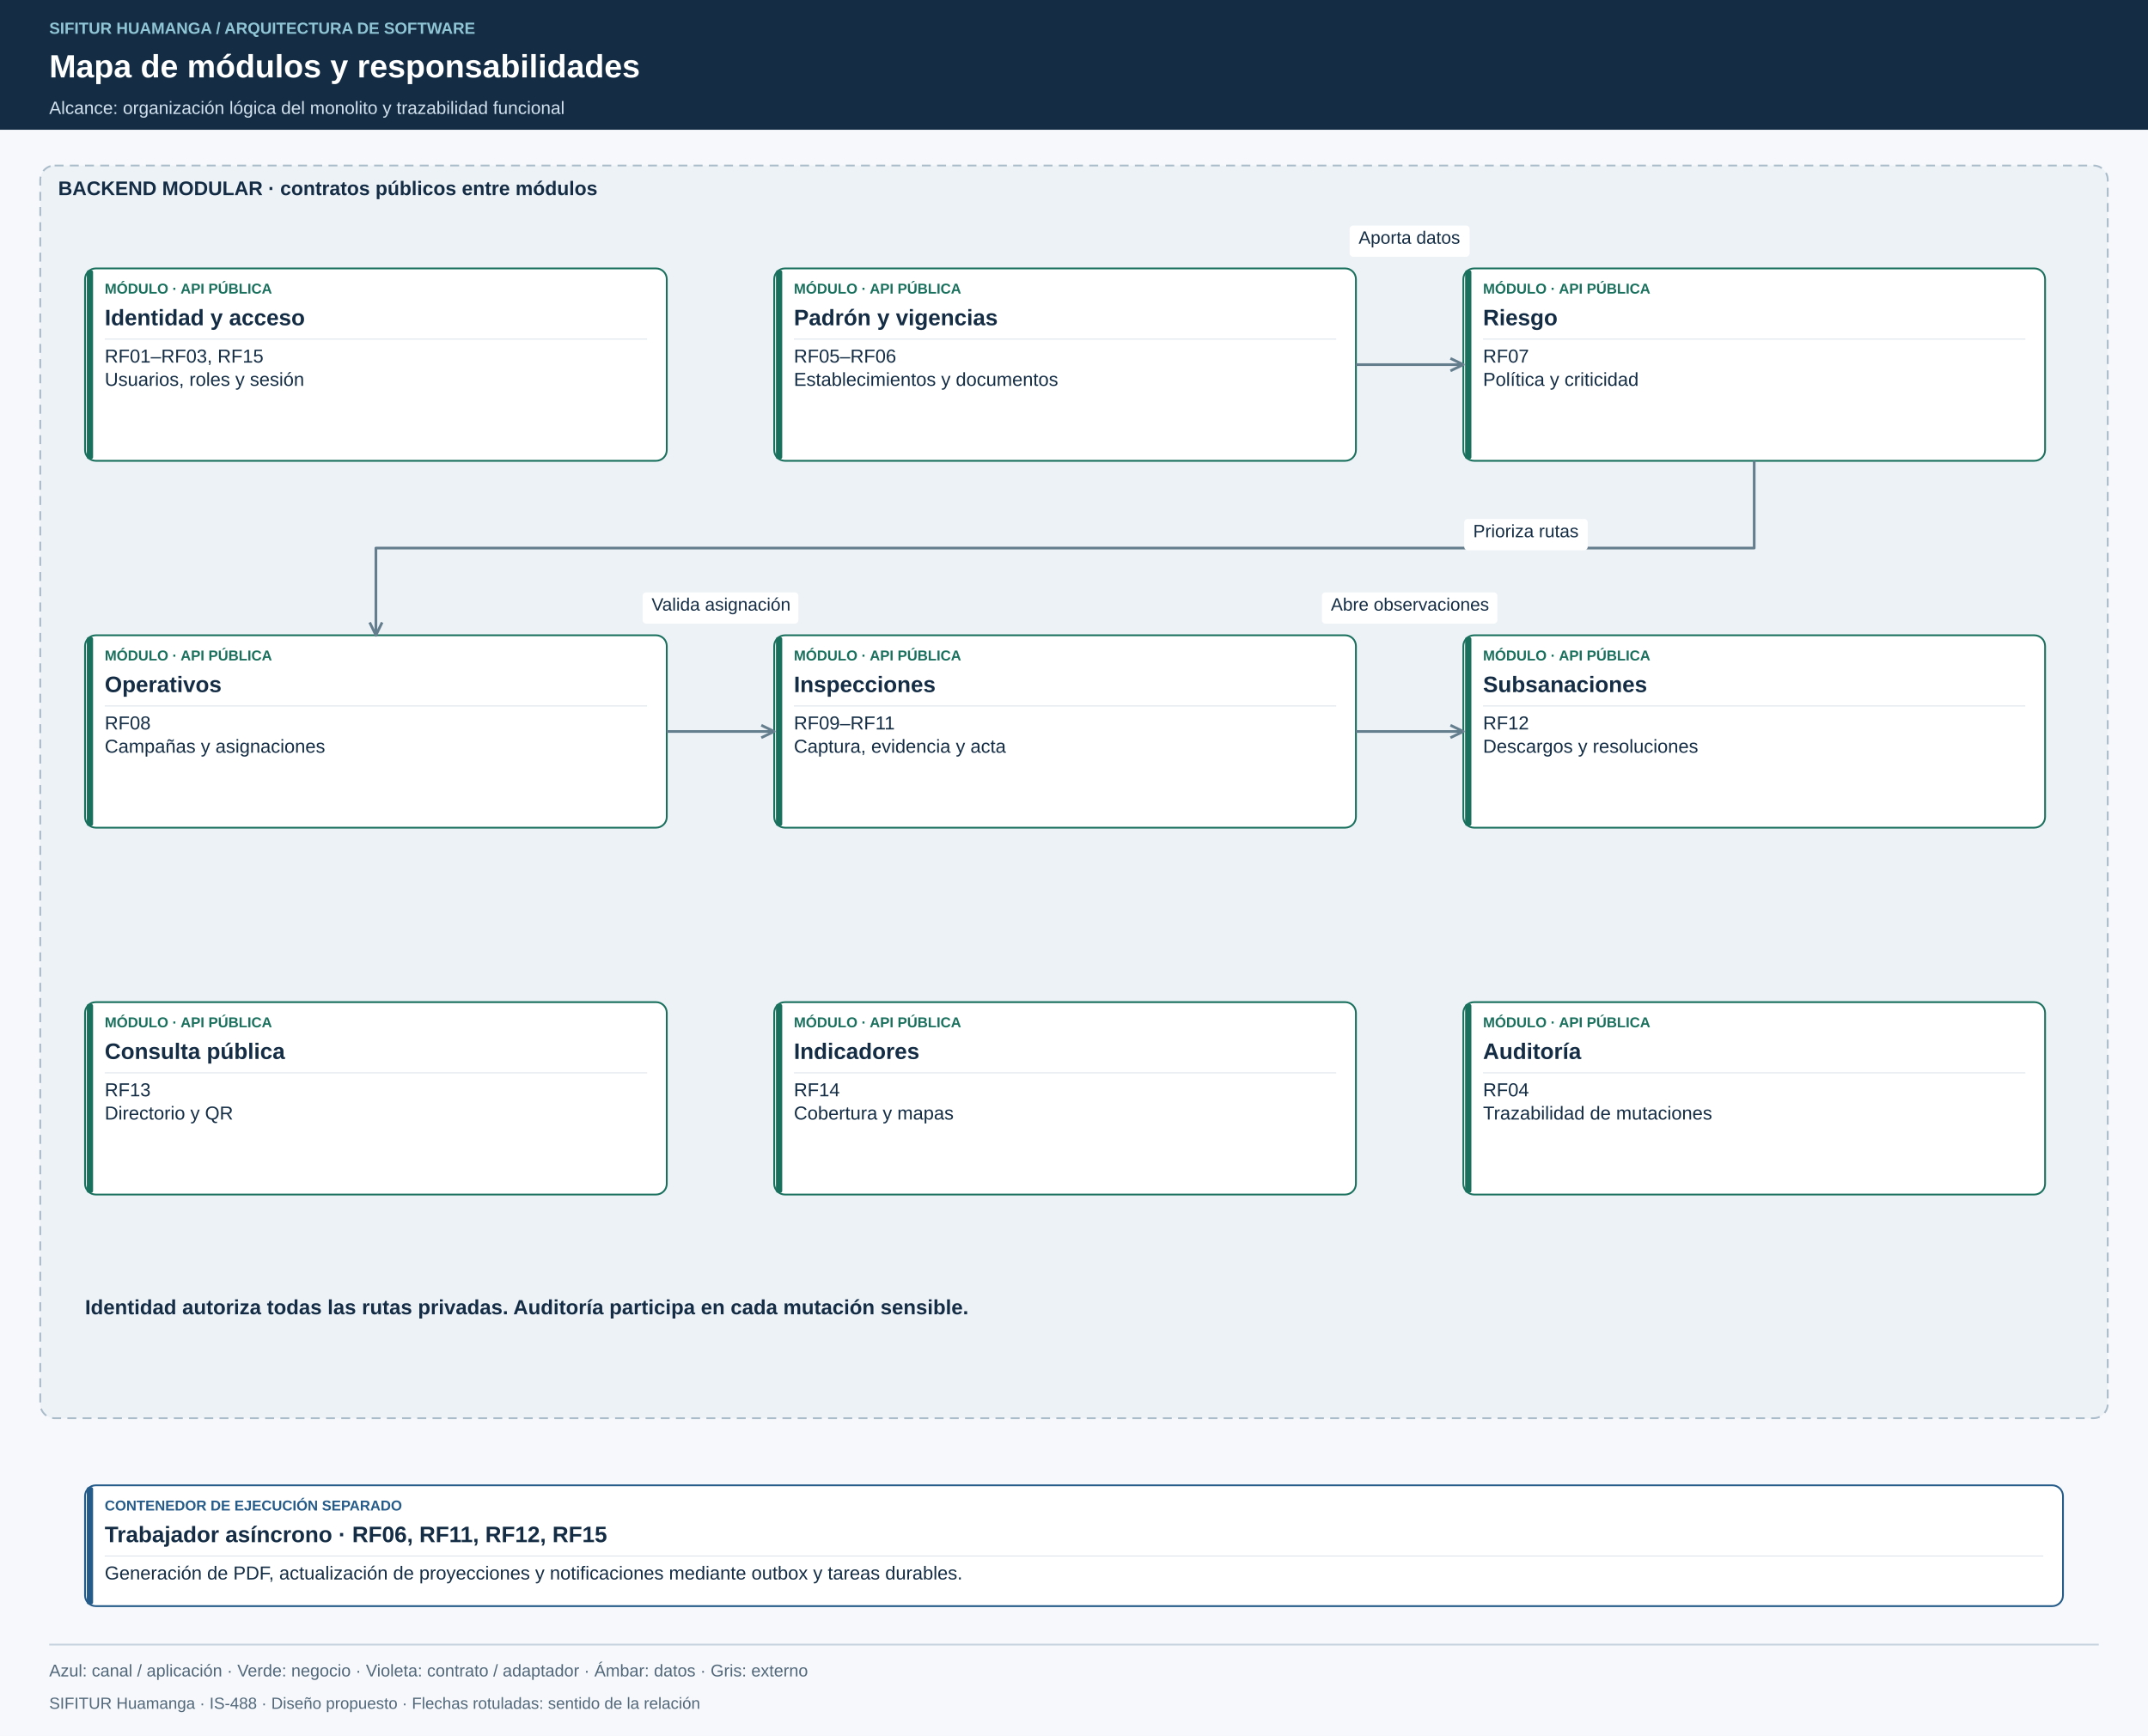
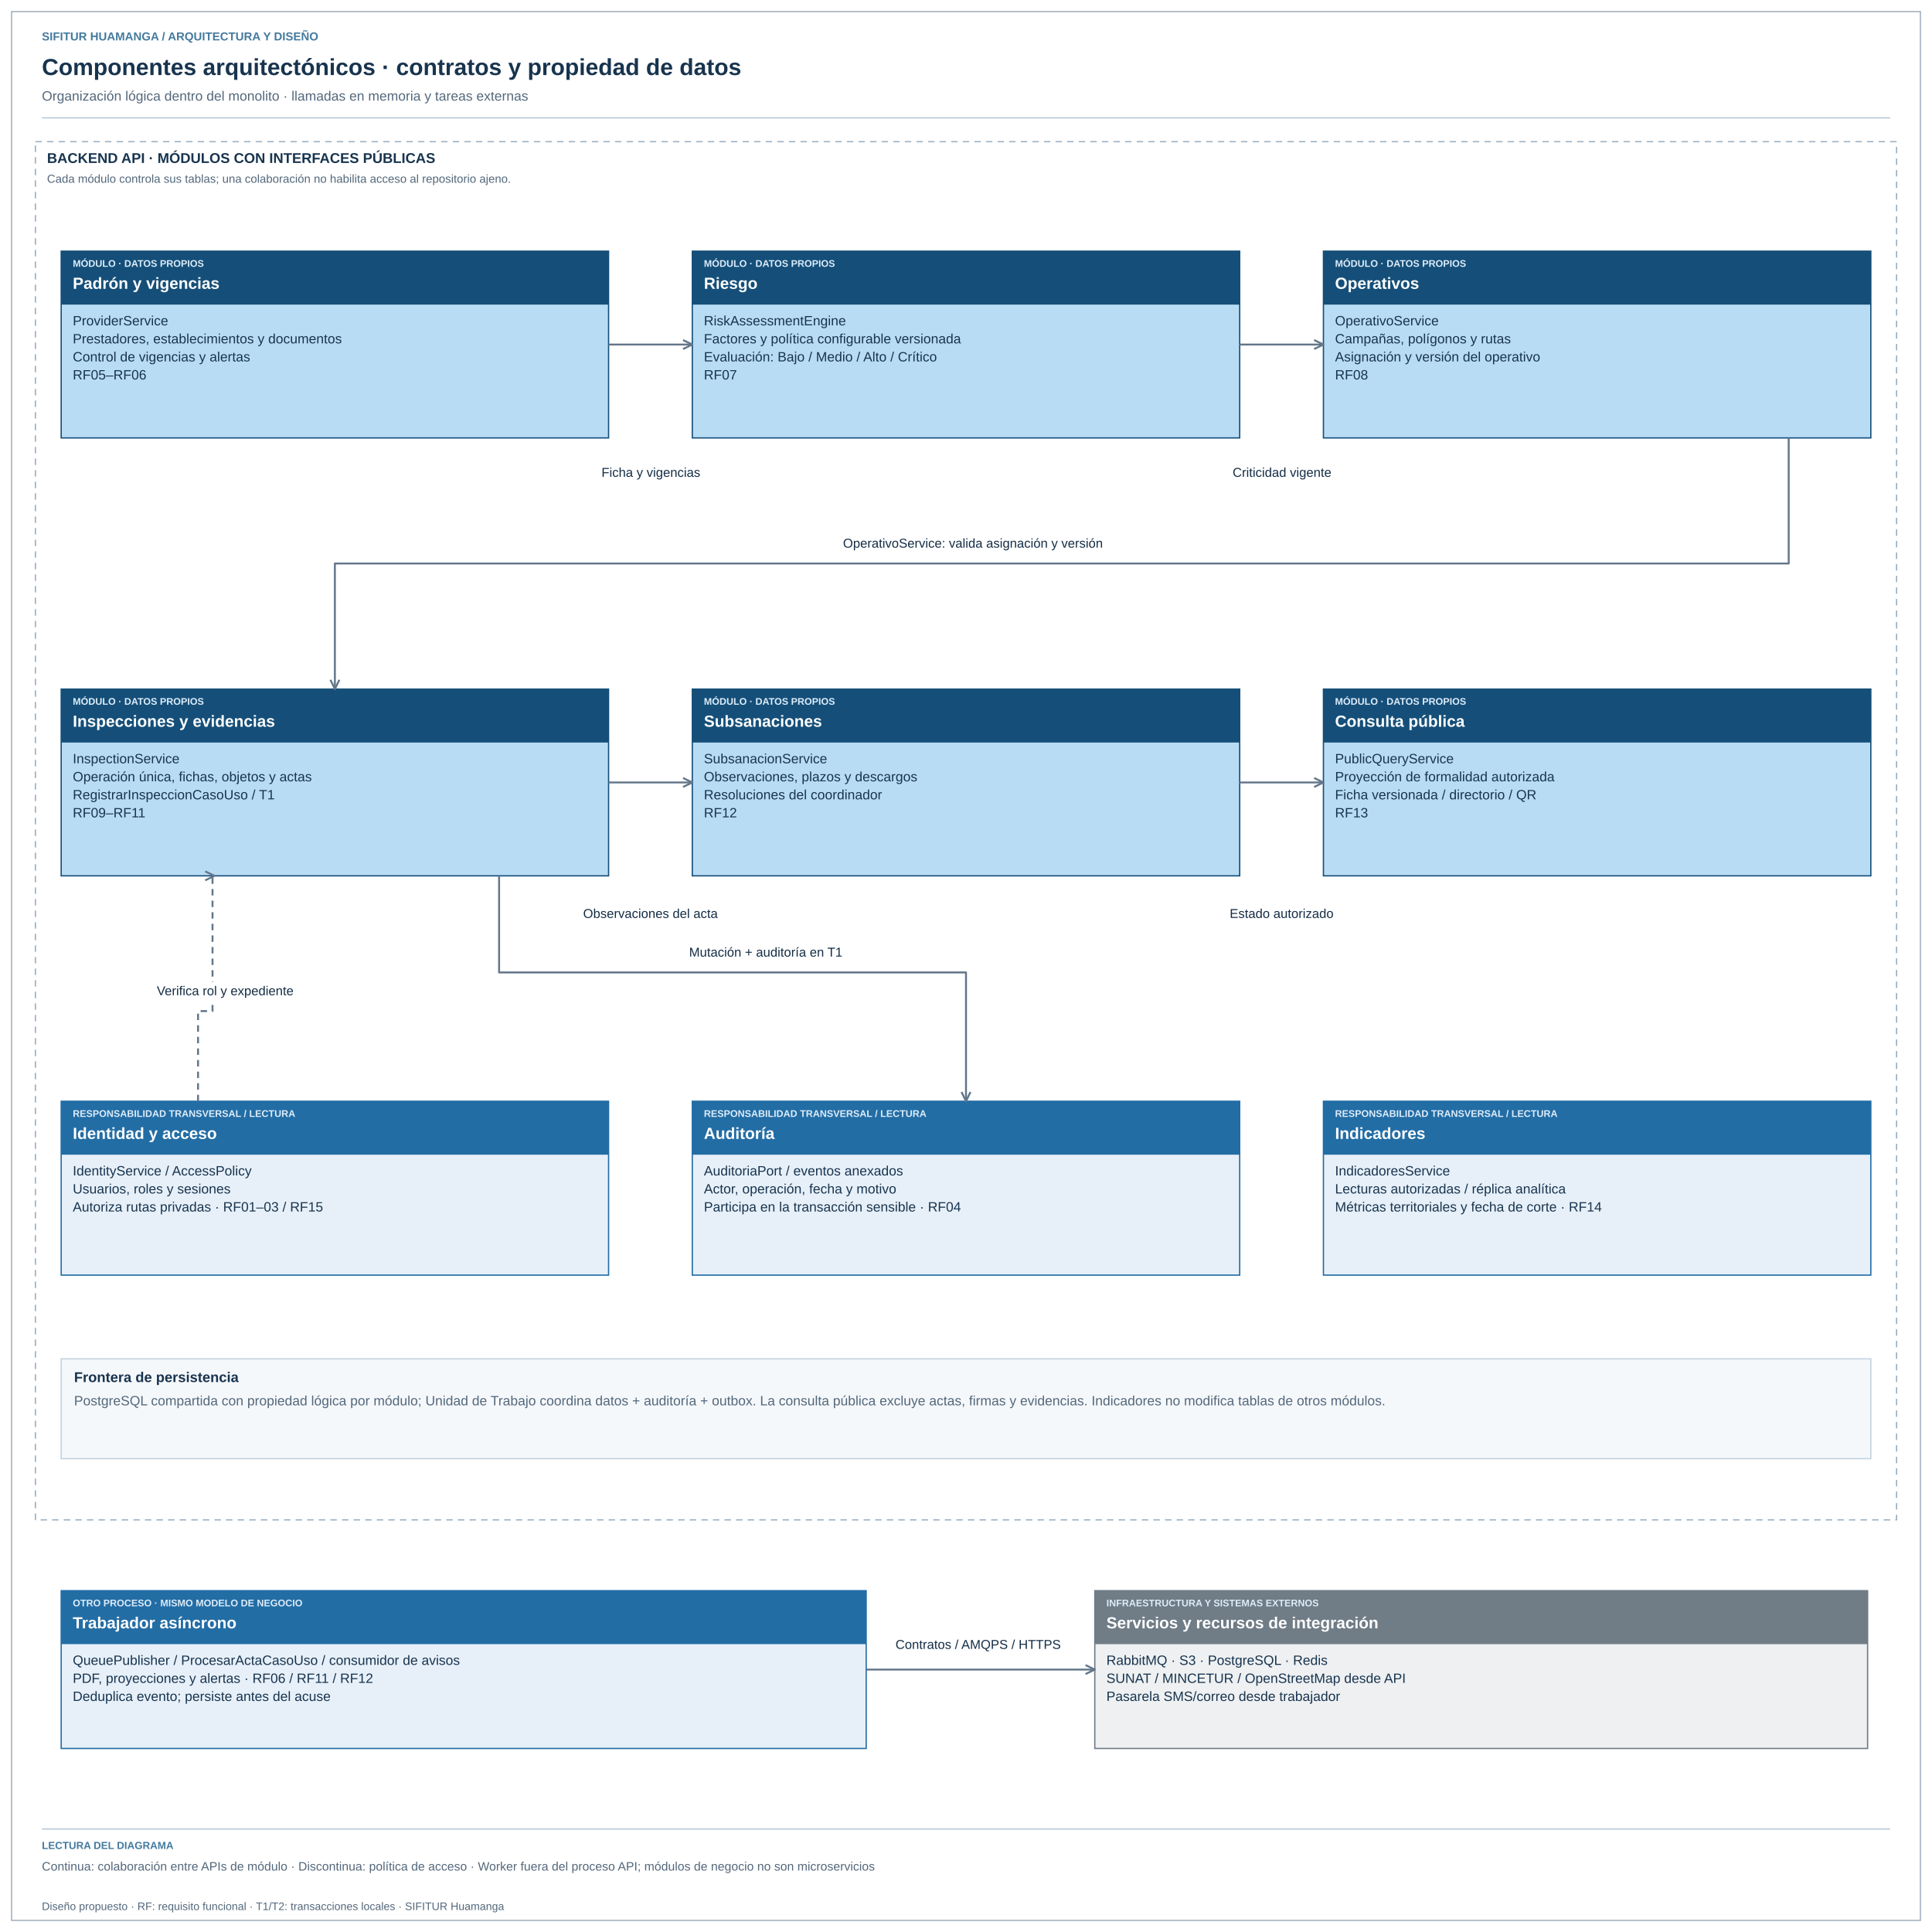
- <svg xmlns="http://www.w3.org/2000/svg" width="2400" height="1940" viewBox="0 0 2400 1940" role="img">
-   <rect width="100%" height="100%" fill="#f6f8fb" />
-   <rect x="0" y="0" width="2400" height="145" rx="0" fill="#142d45" stroke="none" stroke-width="2" />
-   <text x="55" y="37.76" font-family="Arial,sans-serif" font-size="18" font-weight="700" fill="#90c5d5">SIFITUR HUAMANGA  /  ARQUITECTURA DE SOFTWARE</text>
-   <text x="55" y="86.52" font-family="Arial,sans-serif" font-size="36" font-weight="700" fill="white">Mapa de módulos y responsabilidades</text>
-   <text x="55" y="127.4" font-family="Arial,sans-serif" font-size="20" font-weight="400" fill="#d1e0ed">Alcance: organización lógica del monolito y trazabilidad funcional</text>
-   <rect x="45" y="185" width="2310" height="1400" rx="16" fill="#edf2f7" stroke="#aabcca" stroke-width="2" stroke-dasharray="10 7" />
-   <text x="65" y="218.04" font-family="Arial,sans-serif" font-size="22" font-weight="700" fill="#142d45">BACKEND MODULAR · contratos públicos entre módulos</text>
-   <rect x="95" y="300" width="650" height="215" rx="12" fill="white" stroke="#19705d" stroke-width="2" />
-   <rect x="97" y="302" width="7" height="211" rx="2" fill="#19705d" stroke="none" stroke-width="2" />
-   <text x="117" y="328.12" font-family="Arial,sans-serif" font-size="16" font-weight="700" fill="#19705d">MÓDULO · API PÚBLICA</text>
-   <text x="117" y="363.5" font-family="Arial,sans-serif" font-size="25" font-weight="700" fill="#142d45">Identidad y acceso</text>
-   <polyline points="117,379 723,379" fill="none" stroke="#dce3ea" stroke-width="1" stroke-linejoin="round" />
-   <text x="117" y="405.22" font-family="Arial,sans-serif" font-size="21" font-weight="400" fill="#142d45">RF01–RF03, RF15</text>
-   <text x="117" y="431.22" font-family="Arial,sans-serif" font-size="21" font-weight="400" fill="#142d45">Usuarios, roles y sesión</text>
-   <rect x="865" y="300" width="650" height="215" rx="12" fill="white" stroke="#19705d" stroke-width="2" />
-   <rect x="867" y="302" width="7" height="211" rx="2" fill="#19705d" stroke="none" stroke-width="2" />
-   <text x="887" y="328.12" font-family="Arial,sans-serif" font-size="16" font-weight="700" fill="#19705d">MÓDULO · API PÚBLICA</text>
-   <text x="887" y="363.5" font-family="Arial,sans-serif" font-size="25" font-weight="700" fill="#142d45">Padrón y vigencias</text>
-   <polyline points="887,379 1493,379" fill="none" stroke="#dce3ea" stroke-width="1" stroke-linejoin="round" />
-   <text x="887" y="405.22" font-family="Arial,sans-serif" font-size="21" font-weight="400" fill="#142d45">RF05–RF06</text>
-   <text x="887" y="431.22" font-family="Arial,sans-serif" font-size="21" font-weight="400" fill="#142d45">Establecimientos y documentos</text>
-   <rect x="1635" y="300" width="650" height="215" rx="12" fill="white" stroke="#19705d" stroke-width="2" />
-   <rect x="1637" y="302" width="7" height="211" rx="2" fill="#19705d" stroke="none" stroke-width="2" />
-   <text x="1657" y="328.12" font-family="Arial,sans-serif" font-size="16" font-weight="700" fill="#19705d">MÓDULO · API PÚBLICA</text>
-   <text x="1657" y="363.5" font-family="Arial,sans-serif" font-size="25" font-weight="700" fill="#142d45">Riesgo</text>
-   <polyline points="1657,379 2263,379" fill="none" stroke="#dce3ea" stroke-width="1" stroke-linejoin="round" />
-   <text x="1657" y="405.22" font-family="Arial,sans-serif" font-size="21" font-weight="400" fill="#142d45">RF07</text>
-   <text x="1657" y="431.22" font-family="Arial,sans-serif" font-size="21" font-weight="400" fill="#142d45">Política y criticidad</text>
-   <rect x="95" y="710" width="650" height="215" rx="12" fill="white" stroke="#19705d" stroke-width="2" />
-   <rect x="97" y="712" width="7" height="211" rx="2" fill="#19705d" stroke="none" stroke-width="2" />
-   <text x="117" y="738.12" font-family="Arial,sans-serif" font-size="16" font-weight="700" fill="#19705d">MÓDULO · API PÚBLICA</text>
-   <text x="117" y="773.5" font-family="Arial,sans-serif" font-size="25" font-weight="700" fill="#142d45">Operativos</text>
-   <polyline points="117,789 723,789" fill="none" stroke="#dce3ea" stroke-width="1" stroke-linejoin="round" />
-   <text x="117" y="815.22" font-family="Arial,sans-serif" font-size="21" font-weight="400" fill="#142d45">RF08</text>
-   <text x="117" y="841.22" font-family="Arial,sans-serif" font-size="21" font-weight="400" fill="#142d45">Campañas y asignaciones</text>
-   <rect x="865" y="710" width="650" height="215" rx="12" fill="white" stroke="#19705d" stroke-width="2" />
-   <rect x="867" y="712" width="7" height="211" rx="2" fill="#19705d" stroke="none" stroke-width="2" />
-   <text x="887" y="738.12" font-family="Arial,sans-serif" font-size="16" font-weight="700" fill="#19705d">MÓDULO · API PÚBLICA</text>
-   <text x="887" y="773.5" font-family="Arial,sans-serif" font-size="25" font-weight="700" fill="#142d45">Inspecciones</text>
-   <polyline points="887,789 1493,789" fill="none" stroke="#dce3ea" stroke-width="1" stroke-linejoin="round" />
-   <text x="887" y="815.22" font-family="Arial,sans-serif" font-size="21" font-weight="400" fill="#142d45">RF09–RF11</text>
-   <text x="887" y="841.22" font-family="Arial,sans-serif" font-size="21" font-weight="400" fill="#142d45">Captura, evidencia y acta</text>
-   <rect x="1635" y="710" width="650" height="215" rx="12" fill="white" stroke="#19705d" stroke-width="2" />
-   <rect x="1637" y="712" width="7" height="211" rx="2" fill="#19705d" stroke="none" stroke-width="2" />
-   <text x="1657" y="738.12" font-family="Arial,sans-serif" font-size="16" font-weight="700" fill="#19705d">MÓDULO · API PÚBLICA</text>
-   <text x="1657" y="773.5" font-family="Arial,sans-serif" font-size="25" font-weight="700" fill="#142d45">Subsanaciones</text>
-   <polyline points="1657,789 2263,789" fill="none" stroke="#dce3ea" stroke-width="1" stroke-linejoin="round" />
-   <text x="1657" y="815.22" font-family="Arial,sans-serif" font-size="21" font-weight="400" fill="#142d45">RF12</text>
-   <text x="1657" y="841.22" font-family="Arial,sans-serif" font-size="21" font-weight="400" fill="#142d45">Descargos y resoluciones</text>
-   <rect x="95" y="1120" width="650" height="215" rx="12" fill="white" stroke="#19705d" stroke-width="2" />
-   <rect x="97" y="1122" width="7" height="211" rx="2" fill="#19705d" stroke="none" stroke-width="2" />
-   <text x="117" y="1148.12" font-family="Arial,sans-serif" font-size="16" font-weight="700" fill="#19705d">MÓDULO · API PÚBLICA</text>
-   <text x="117" y="1183.5" font-family="Arial,sans-serif" font-size="25" font-weight="700" fill="#142d45">Consulta pública</text>
-   <polyline points="117,1199 723,1199" fill="none" stroke="#dce3ea" stroke-width="1" stroke-linejoin="round" />
-   <text x="117" y="1225.22" font-family="Arial,sans-serif" font-size="21" font-weight="400" fill="#142d45">RF13</text>
-   <text x="117" y="1251.22" font-family="Arial,sans-serif" font-size="21" font-weight="400" fill="#142d45">Directorio y QR</text>
-   <rect x="865" y="1120" width="650" height="215" rx="12" fill="white" stroke="#19705d" stroke-width="2" />
-   <rect x="867" y="1122" width="7" height="211" rx="2" fill="#19705d" stroke="none" stroke-width="2" />
-   <text x="887" y="1148.12" font-family="Arial,sans-serif" font-size="16" font-weight="700" fill="#19705d">MÓDULO · API PÚBLICA</text>
-   <text x="887" y="1183.5" font-family="Arial,sans-serif" font-size="25" font-weight="700" fill="#142d45">Indicadores</text>
-   <polyline points="887,1199 1493,1199" fill="none" stroke="#dce3ea" stroke-width="1" stroke-linejoin="round" />
-   <text x="887" y="1225.22" font-family="Arial,sans-serif" font-size="21" font-weight="400" fill="#142d45">RF14</text>
-   <text x="887" y="1251.22" font-family="Arial,sans-serif" font-size="21" font-weight="400" fill="#142d45">Cobertura y mapas</text>
-   <rect x="1635" y="1120" width="650" height="215" rx="12" fill="white" stroke="#19705d" stroke-width="2" />
-   <rect x="1637" y="1122" width="7" height="211" rx="2" fill="#19705d" stroke="none" stroke-width="2" />
-   <text x="1657" y="1148.12" font-family="Arial,sans-serif" font-size="16" font-weight="700" fill="#19705d">MÓDULO · API PÚBLICA</text>
-   <text x="1657" y="1183.5" font-family="Arial,sans-serif" font-size="25" font-weight="700" fill="#142d45">Auditoría</text>
-   <polyline points="1657,1199 2263,1199" fill="none" stroke="#dce3ea" stroke-width="1" stroke-linejoin="round" />
-   <text x="1657" y="1225.22" font-family="Arial,sans-serif" font-size="21" font-weight="400" fill="#142d45">RF04</text>
-   <text x="1657" y="1251.22" font-family="Arial,sans-serif" font-size="21" font-weight="400" fill="#142d45">Trazabilidad de mutaciones</text>
-   <polyline points="1515,407.5 1575.0,407.5 1635,407.5" fill="none" stroke="#657e8e" stroke-width="3" stroke-linejoin="round" />
-   <polyline points="1620.593,414.459 1635,407.5 1620.593,400.541" fill="none" stroke="#657e8e" stroke-width="3" stroke-linejoin="round" />
-   <rect x="1508.0" y="252" width="134.0" height="35" rx="4" fill="#ffffff" stroke="none" stroke-width="2" />
-   <text x="1518.0" y="272.4" font-family="Arial,sans-serif" font-size="20" font-weight="400" fill="#142d45">Aporta datos</text>
-   <polyline points="745,817.5 805.0,817.5 865,817.5" fill="none" stroke="#657e8e" stroke-width="3" stroke-linejoin="round" />
-   <polyline points="850.593,824.459 865,817.5 850.593,810.541" fill="none" stroke="#657e8e" stroke-width="3" stroke-linejoin="round" />
-   <rect x="718.008" y="662" width="173.984" height="35" rx="4" fill="#ffffff" stroke="none" stroke-width="2" />
-   <text x="728.008" y="682.4" font-family="Arial,sans-serif" font-size="20" font-weight="400" fill="#142d45">Valida asignación</text>
-   <polyline points="1515,817.5 1575.0,817.5 1635,817.5" fill="none" stroke="#657e8e" stroke-width="3" stroke-linejoin="round" />
-   <polyline points="1620.593,824.459 1635,817.5 1620.593,810.541" fill="none" stroke="#657e8e" stroke-width="3" stroke-linejoin="round" />
-   <rect x="1477.0" y="662" width="196.0" height="35" rx="4" fill="#ffffff" stroke="none" stroke-width="2" />
-   <text x="1487.0" y="682.4" font-family="Arial,sans-serif" font-size="20" font-weight="400" fill="#142d45">Abre observaciones</text>
-   <polyline points="1960.0,515 1960.0,612.5 420.0,612.5 420.0,710" fill="none" stroke="#657e8e" stroke-width="3" stroke-linejoin="round" />
-   <polyline points="413.041,695.593 420.0,710 426.959,695.593" fill="none" stroke="#657e8e" stroke-width="3" stroke-linejoin="round" />
-   <rect x="1636.0" y="580" width="138.0" height="35" rx="4" fill="#ffffff" stroke="none" stroke-width="2" />
-   <text x="1646.0" y="600.4" font-family="Arial,sans-serif" font-size="20" font-weight="400" fill="#142d45">Prioriza rutas</text>
-   <text x="95" y="1468.86" font-family="Arial,sans-serif" font-size="23" font-weight="700" fill="#142d45">Identidad autoriza todas las rutas privadas. Auditoría participa en cada mutación sensible.</text>
-   <rect x="95" y="1660" width="2210" height="135" rx="12" fill="white" stroke="#245b89" stroke-width="2" />
-   <rect x="97" y="1662" width="7" height="131" rx="2" fill="#245b89" stroke="none" stroke-width="2" />
-   <text x="117" y="1688.12" font-family="Arial,sans-serif" font-size="16" font-weight="700" fill="#245b89">CONTENEDOR DE EJECUCIÓN SEPARADO</text>
-   <text x="117" y="1723.5" font-family="Arial,sans-serif" font-size="25" font-weight="700" fill="#142d45">Trabajador asíncrono · RF06, RF11, RF12, RF15</text>
-   <polyline points="117,1739 2283,1739" fill="none" stroke="#dce3ea" stroke-width="1" stroke-linejoin="round" />
-   <text x="117" y="1765.22" font-family="Arial,sans-serif" font-size="21" font-weight="400" fill="#142d45">Generación de PDF, actualización de proyecciones y notificaciones mediante outbox y tareas durables.</text>
-   <polyline points="55,1838 2345,1838" fill="none" stroke="#c8d4df" stroke-width="2" stroke-linejoin="round" />
-   <text x="55" y="1873.58" font-family="Arial,sans-serif" font-size="19" font-weight="400" fill="#52687a">Azul: canal / aplicación · Verde: negocio · Violeta: contrato / adaptador · Ámbar: datos · Gris: externo</text>
-   <text x="55" y="1909.76" font-family="Arial,sans-serif" font-size="18" font-weight="400" fill="#52687a">SIFITUR Huamanga · IS-488 · Diseño propuesto · Flechas rotuladas: sentido de la relación</text>
+ <svg xmlns="http://www.w3.org/2000/svg" width="3000" height="3000" viewBox="0 0 3000 3000" role="img">
+   <rect width="100%" height="100%" fill="white" />
+   <rect x="18" y="18" width="2964" height="2964" rx="0" fill="white" stroke="#a6b3bf" stroke-width="2" />
+   <text x="65" y="62.76" font-family="Arial,sans-serif" font-size="18" font-weight="700" fill="#447a9e">SIFITUR HUAMANGA  /  ARQUITECTURA Y DISEÑO</text>
+   <text x="65" y="116.52" font-family="Arial,sans-serif" font-size="36" font-weight="700" fill="#18344e">Componentes arquitectónicos · contratos y propiedad de datos</text>
+   <text x="65" y="156.22" font-family="Arial,sans-serif" font-size="21" font-weight="400" fill="#53677a">Organización lógica dentro del monolito · llamadas en memoria y tareas externas</text>
+   <polyline points="65,183 2935,183" fill="none" stroke="#b8c9d8" stroke-width="2" stroke-linejoin="round" />
+   <polyline points="55,220 2945,220 2945,2360 55,2360 55,220" fill="none" stroke="#9aafc1" stroke-width="2" stroke-linejoin="round" stroke-dasharray="10 8" />
+   <text x="73" y="253.04" font-family="Arial,sans-serif" font-size="22" font-weight="700" fill="#18344e">BACKEND API · MÓDULOS CON INTERFACES PÚBLICAS</text>
+   <text x="73" y="283.76" font-family="Arial,sans-serif" font-size="18" font-weight="400" fill="#53677a">Cada módulo controla sus tablas; una colaboración no habilita acceso al repositorio ajeno.</text>
+   <rect x="95" y="390" width="850" height="290" rx="0" fill="#b9dcf5" stroke="#154f79" stroke-width="2" />
+   <rect x="95" y="390" width="850" height="83" rx="0" fill="#154f79" stroke="none" stroke-width="2" />
+   <text x="113" y="414.3" font-family="Arial,sans-serif" font-size="15" font-weight="700" fill="#dcecf9">MÓDULO · DATOS PROPIOS</text>
+   <text x="113" y="448.5" font-family="Arial,sans-serif" font-size="25" font-weight="700" fill="white">Padrón y vigencias</text>
+   <text x="113" y="505.22" font-family="Arial,sans-serif" font-size="21" font-weight="400" fill="#18344e">ProviderService</text>
+   <text x="113" y="533.22" font-family="Arial,sans-serif" font-size="21" font-weight="400" fill="#18344e">Prestadores, establecimientos y documentos</text>
+   <text x="113" y="561.22" font-family="Arial,sans-serif" font-size="21" font-weight="400" fill="#18344e">Control de vigencias y alertas</text>
+   <text x="113" y="589.22" font-family="Arial,sans-serif" font-size="21" font-weight="400" fill="#18344e">RF05–RF06</text>
+   <rect x="1075" y="390" width="850" height="290" rx="0" fill="#b9dcf5" stroke="#154f79" stroke-width="2" />
+   <rect x="1075" y="390" width="850" height="83" rx="0" fill="#154f79" stroke="none" stroke-width="2" />
+   <text x="1093" y="414.3" font-family="Arial,sans-serif" font-size="15" font-weight="700" fill="#dcecf9">MÓDULO · DATOS PROPIOS</text>
+   <text x="1093" y="448.5" font-family="Arial,sans-serif" font-size="25" font-weight="700" fill="white">Riesgo</text>
+   <text x="1093" y="505.22" font-family="Arial,sans-serif" font-size="21" font-weight="400" fill="#18344e">RiskAssessmentEngine</text>
+   <text x="1093" y="533.22" font-family="Arial,sans-serif" font-size="21" font-weight="400" fill="#18344e">Factores y política configurable versionada</text>
+   <text x="1093" y="561.22" font-family="Arial,sans-serif" font-size="21" font-weight="400" fill="#18344e">Evaluación: Bajo / Medio / Alto / Crítico</text>
+   <text x="1093" y="589.22" font-family="Arial,sans-serif" font-size="21" font-weight="400" fill="#18344e">RF07</text>
+   <rect x="2055" y="390" width="850" height="290" rx="0" fill="#b9dcf5" stroke="#154f79" stroke-width="2" />
+   <rect x="2055" y="390" width="850" height="83" rx="0" fill="#154f79" stroke="none" stroke-width="2" />
+   <text x="2073" y="414.3" font-family="Arial,sans-serif" font-size="15" font-weight="700" fill="#dcecf9">MÓDULO · DATOS PROPIOS</text>
+   <text x="2073" y="448.5" font-family="Arial,sans-serif" font-size="25" font-weight="700" fill="white">Operativos</text>
+   <text x="2073" y="505.22" font-family="Arial,sans-serif" font-size="21" font-weight="400" fill="#18344e">OperativoService</text>
+   <text x="2073" y="533.22" font-family="Arial,sans-serif" font-size="21" font-weight="400" fill="#18344e">Campañas, polígonos y rutas</text>
+   <text x="2073" y="561.22" font-family="Arial,sans-serif" font-size="21" font-weight="400" fill="#18344e">Asignación y versión del operativo</text>
+   <text x="2073" y="589.22" font-family="Arial,sans-serif" font-size="21" font-weight="400" fill="#18344e">RF08</text>
+   <rect x="95" y="1070" width="850" height="290" rx="0" fill="#b9dcf5" stroke="#154f79" stroke-width="2" />
+   <rect x="95" y="1070" width="850" height="83" rx="0" fill="#154f79" stroke="none" stroke-width="2" />
+   <text x="113" y="1094.3" font-family="Arial,sans-serif" font-size="15" font-weight="700" fill="#dcecf9">MÓDULO · DATOS PROPIOS</text>
+   <text x="113" y="1128.5" font-family="Arial,sans-serif" font-size="25" font-weight="700" fill="white">Inspecciones y evidencias</text>
+   <text x="113" y="1185.22" font-family="Arial,sans-serif" font-size="21" font-weight="400" fill="#18344e">InspectionService</text>
+   <text x="113" y="1213.22" font-family="Arial,sans-serif" font-size="21" font-weight="400" fill="#18344e">Operación única, fichas, objetos y actas</text>
+   <text x="113" y="1241.22" font-family="Arial,sans-serif" font-size="21" font-weight="400" fill="#18344e">RegistrarInspeccionCasoUso / T1</text>
+   <text x="113" y="1269.22" font-family="Arial,sans-serif" font-size="21" font-weight="400" fill="#18344e">RF09–RF11</text>
+   <rect x="1075" y="1070" width="850" height="290" rx="0" fill="#b9dcf5" stroke="#154f79" stroke-width="2" />
+   <rect x="1075" y="1070" width="850" height="83" rx="0" fill="#154f79" stroke="none" stroke-width="2" />
+   <text x="1093" y="1094.3" font-family="Arial,sans-serif" font-size="15" font-weight="700" fill="#dcecf9">MÓDULO · DATOS PROPIOS</text>
+   <text x="1093" y="1128.5" font-family="Arial,sans-serif" font-size="25" font-weight="700" fill="white">Subsanaciones</text>
+   <text x="1093" y="1185.22" font-family="Arial,sans-serif" font-size="21" font-weight="400" fill="#18344e">SubsanacionService</text>
+   <text x="1093" y="1213.22" font-family="Arial,sans-serif" font-size="21" font-weight="400" fill="#18344e">Observaciones, plazos y descargos</text>
+   <text x="1093" y="1241.22" font-family="Arial,sans-serif" font-size="21" font-weight="400" fill="#18344e">Resoluciones del coordinador</text>
+   <text x="1093" y="1269.22" font-family="Arial,sans-serif" font-size="21" font-weight="400" fill="#18344e">RF12</text>
+   <rect x="2055" y="1070" width="850" height="290" rx="0" fill="#b9dcf5" stroke="#154f79" stroke-width="2" />
+   <rect x="2055" y="1070" width="850" height="83" rx="0" fill="#154f79" stroke="none" stroke-width="2" />
+   <text x="2073" y="1094.3" font-family="Arial,sans-serif" font-size="15" font-weight="700" fill="#dcecf9">MÓDULO · DATOS PROPIOS</text>
+   <text x="2073" y="1128.5" font-family="Arial,sans-serif" font-size="25" font-weight="700" fill="white">Consulta pública</text>
+   <text x="2073" y="1185.22" font-family="Arial,sans-serif" font-size="21" font-weight="400" fill="#18344e">PublicQueryService</text>
+   <text x="2073" y="1213.22" font-family="Arial,sans-serif" font-size="21" font-weight="400" fill="#18344e">Proyección de formalidad autorizada</text>
+   <text x="2073" y="1241.22" font-family="Arial,sans-serif" font-size="21" font-weight="400" fill="#18344e">Ficha versionada / directorio / QR</text>
+   <text x="2073" y="1269.22" font-family="Arial,sans-serif" font-size="21" font-weight="400" fill="#18344e">RF13</text>
+   <polyline points="945,535.0 1010.0,535.0 1075,535.0" fill="none" stroke="#63768a" stroke-width="3" stroke-linejoin="round" />
+   <polyline points="1060.593,541.959 1075,535.0 1060.593,528.041" fill="none" stroke="#63768a" stroke-width="3" stroke-linejoin="round" />
+   <rect x="924.0" y="720" width="172.0" height="35" rx="4" fill="#ffffff" stroke="none" stroke-width="2" />
+   <text x="934.0" y="740.4" font-family="Arial,sans-serif" font-size="20" font-weight="400" fill="#142d45">Ficha y vigencias</text>
+   <polyline points="1925,535.0 1990.0,535.0 2055,535.0" fill="none" stroke="#63768a" stroke-width="3" stroke-linejoin="round" />
+   <polyline points="2040.593,541.959 2055,535.0 2040.593,528.041" fill="none" stroke="#63768a" stroke-width="3" stroke-linejoin="round" />
+   <rect x="1904.0" y="720" width="172.0" height="35" rx="4" fill="#ffffff" stroke="none" stroke-width="2" />
+   <text x="1914.0" y="740.4" font-family="Arial,sans-serif" font-size="20" font-weight="400" fill="#142d45">Criticidad vigente</text>
+   <polyline points="2777.5,680 2777.5,875 520,875 520.0,1070" fill="none" stroke="#63768a" stroke-width="3" stroke-linejoin="round" />
+   <polyline points="513.041,1055.593 520.0,1070 526.959,1055.593" fill="none" stroke="#63768a" stroke-width="3" stroke-linejoin="round" />
+   <rect x="1299.0" y="830" width="422.0" height="35" rx="4" fill="#ffffff" stroke="none" stroke-width="2" />
+   <text x="1309.0" y="850.4" font-family="Arial,sans-serif" font-size="20" font-weight="400" fill="#142d45">OperativoService: valida asignación y versión</text>
+   <polyline points="945,1215.0 1010.0,1215.0 1075,1215.0" fill="none" stroke="#63768a" stroke-width="3" stroke-linejoin="round" />
+   <polyline points="1060.593,1221.959 1075,1215.0 1060.593,1208.041" fill="none" stroke="#63768a" stroke-width="3" stroke-linejoin="round" />
+   <rect x="895.5" y="1405" width="229.0" height="35" rx="4" fill="#ffffff" stroke="none" stroke-width="2" />
+   <text x="905.5" y="1425.4" font-family="Arial,sans-serif" font-size="20" font-weight="400" fill="#142d45">Observaciones del acta</text>
+   <polyline points="1925,1215.0 1990.0,1215.0 2055,1215.0" fill="none" stroke="#63768a" stroke-width="3" stroke-linejoin="round" />
+   <polyline points="2040.593,1221.959 2055,1215.0 2040.593,1208.041" fill="none" stroke="#63768a" stroke-width="3" stroke-linejoin="round" />
+   <rect x="1899.5" y="1405" width="181.0" height="35" rx="4" fill="#ffffff" stroke="none" stroke-width="2" />
+   <text x="1909.5" y="1425.4" font-family="Arial,sans-serif" font-size="20" font-weight="400" fill="#142d45">Estado autorizado</text>
+   <rect x="95" y="1710" width="850" height="270" rx="0" fill="#e7f0f9" stroke="#236da5" stroke-width="2" />
+   <rect x="95" y="1710" width="850" height="83" rx="0" fill="#236da5" stroke="none" stroke-width="2" />
+   <text x="113" y="1734.3" font-family="Arial,sans-serif" font-size="15" font-weight="700" fill="#dcecf9">RESPONSABILIDAD TRANSVERSAL / LECTURA</text>
+   <text x="113" y="1768.5" font-family="Arial,sans-serif" font-size="25" font-weight="700" fill="white">Identidad y acceso</text>
+   <text x="113" y="1825.22" font-family="Arial,sans-serif" font-size="21" font-weight="400" fill="#18344e">IdentityService / AccessPolicy</text>
+   <text x="113" y="1853.22" font-family="Arial,sans-serif" font-size="21" font-weight="400" fill="#18344e">Usuarios, roles y sesiones</text>
+   <text x="113" y="1881.22" font-family="Arial,sans-serif" font-size="21" font-weight="400" fill="#18344e">Autoriza rutas privadas · RF01–03 / RF15</text>
+   <rect x="1075" y="1710" width="850" height="270" rx="0" fill="#e7f0f9" stroke="#236da5" stroke-width="2" />
+   <rect x="1075" y="1710" width="850" height="83" rx="0" fill="#236da5" stroke="none" stroke-width="2" />
+   <text x="1093" y="1734.3" font-family="Arial,sans-serif" font-size="15" font-weight="700" fill="#dcecf9">RESPONSABILIDAD TRANSVERSAL / LECTURA</text>
+   <text x="1093" y="1768.5" font-family="Arial,sans-serif" font-size="25" font-weight="700" fill="white">Auditoría</text>
+   <text x="1093" y="1825.22" font-family="Arial,sans-serif" font-size="21" font-weight="400" fill="#18344e">AuditoriaPort / eventos anexados</text>
+   <text x="1093" y="1853.22" font-family="Arial,sans-serif" font-size="21" font-weight="400" fill="#18344e">Actor, operación, fecha y motivo</text>
+   <text x="1093" y="1881.22" font-family="Arial,sans-serif" font-size="21" font-weight="400" fill="#18344e">Participa en la transacción sensible · RF04</text>
+   <rect x="2055" y="1710" width="850" height="270" rx="0" fill="#e7f0f9" stroke="#236da5" stroke-width="2" />
+   <rect x="2055" y="1710" width="850" height="83" rx="0" fill="#236da5" stroke="none" stroke-width="2" />
+   <text x="2073" y="1734.3" font-family="Arial,sans-serif" font-size="15" font-weight="700" fill="#dcecf9">RESPONSABILIDAD TRANSVERSAL / LECTURA</text>
+   <text x="2073" y="1768.5" font-family="Arial,sans-serif" font-size="25" font-weight="700" fill="white">Indicadores</text>
+   <text x="2073" y="1825.22" font-family="Arial,sans-serif" font-size="21" font-weight="400" fill="#18344e">IndicadoresService</text>
+   <text x="2073" y="1853.22" font-family="Arial,sans-serif" font-size="21" font-weight="400" fill="#18344e">Lecturas autorizadas / réplica analítica</text>
+   <text x="2073" y="1881.22" font-family="Arial,sans-serif" font-size="21" font-weight="400" fill="#18344e">Métricas territoriales y fecha de corte · RF14</text>
+   <polyline points="307.5,1710 307.5,1570 330,1570 330,1360 333.0,1360" fill="none" stroke="#63768a" stroke-width="3" stroke-linejoin="round" stroke-dasharray="10 8" />
+   <polyline points="318.593,1366.959 333.0,1360 318.593,1353.041" fill="none" stroke="#63768a" stroke-width="3" stroke-linejoin="round" />
+   <rect x="233.508" y="1525" width="232.984" height="35" rx="4" fill="#ffffff" stroke="none" stroke-width="2" />
+   <text x="243.508" y="1545.4" font-family="Arial,sans-serif" font-size="20" font-weight="400" fill="#142d45">Verifica rol y expediente</text>
+   <polyline points="775.0,1360 775.0,1510 1500,1510 1500.0,1710" fill="none" stroke="#63768a" stroke-width="3" stroke-linejoin="round" />
+   <polyline points="1493.041,1695.593 1500.0,1710 1506.959,1695.593" fill="none" stroke="#63768a" stroke-width="3" stroke-linejoin="round" />
+   <rect x="1060.0" y="1465" width="260.0" height="35" rx="4" fill="#ffffff" stroke="none" stroke-width="2" />
+   <text x="1070.0" y="1485.4" font-family="Arial,sans-serif" font-size="20" font-weight="400" fill="#142d45">Mutación + auditoría en T1</text>
+   <rect x="95" y="2110" width="2810" height="155" rx="0" fill="#f5f8fb" stroke="#c3d3df" stroke-width="2" />
+   <text x="115" y="2146.04" font-family="Arial,sans-serif" font-size="22" font-weight="700" fill="#18344e">Frontera de persistencia</text>
+   <text x="115" y="2182.22" font-family="Arial,sans-serif" font-size="21" font-weight="400" fill="#53677a">PostgreSQL compartida con propiedad lógica por módulo; Unidad de Trabajo coordina datos + auditoría + outbox. La consulta pública excluye actas, firmas y evidencias. Indicadores no modifica tablas de otros módulos.</text>
+   <rect x="95" y="2470" width="1250" height="245" rx="0" fill="#e7f0f9" stroke="#236da5" stroke-width="2" />
+   <rect x="95" y="2470" width="1250" height="83" rx="0" fill="#236da5" stroke="none" stroke-width="2" />
+   <text x="113" y="2494.3" font-family="Arial,sans-serif" font-size="15" font-weight="700" fill="#dcecf9">OTRO PROCESO · MISMO MODELO DE NEGOCIO</text>
+   <text x="113" y="2528.5" font-family="Arial,sans-serif" font-size="25" font-weight="700" fill="white">Trabajador asíncrono</text>
+   <text x="113" y="2585.22" font-family="Arial,sans-serif" font-size="21" font-weight="400" fill="#18344e">QueuePublisher / ProcesarActaCasoUso / consumidor de avisos</text>
+   <text x="113" y="2613.22" font-family="Arial,sans-serif" font-size="21" font-weight="400" fill="#18344e">PDF, proyecciones y alertas · RF06 / RF11 / RF12</text>
+   <text x="113" y="2641.22" font-family="Arial,sans-serif" font-size="21" font-weight="400" fill="#18344e">Deduplica evento; persiste antes del acuse</text>
+   <rect x="1700" y="2470" width="1200" height="245" rx="0" fill="#eef0f2" stroke="#707c86" stroke-width="2" />
+   <rect x="1700" y="2470" width="1200" height="83" rx="0" fill="#707c86" stroke="none" stroke-width="2" />
+   <text x="1718" y="2494.3" font-family="Arial,sans-serif" font-size="15" font-weight="700" fill="#dcecf9">INFRAESTRUCTURA Y SISTEMAS EXTERNOS</text>
+   <text x="1718" y="2528.5" font-family="Arial,sans-serif" font-size="25" font-weight="700" fill="white">Servicios y recursos de integración</text>
+   <text x="1718" y="2585.22" font-family="Arial,sans-serif" font-size="21" font-weight="400" fill="#18344e">RabbitMQ · S3 · PostgreSQL · Redis</text>
+   <text x="1718" y="2613.22" font-family="Arial,sans-serif" font-size="21" font-weight="400" fill="#18344e">SUNAT / MINCETUR / OpenStreetMap desde API</text>
+   <text x="1718" y="2641.22" font-family="Arial,sans-serif" font-size="21" font-weight="400" fill="#18344e">Pasarela SMS/correo desde trabajador</text>
+   <polyline points="1345,2592.5 1522.5,2592.5 1700,2592.5" fill="none" stroke="#63768a" stroke-width="3" stroke-linejoin="round" />
+   <polyline points="1685.593,2599.459 1700,2592.5 1685.593,2585.541" fill="none" stroke="#63768a" stroke-width="3" stroke-linejoin="round" />
+   <rect x="1380.508" y="2540" width="278.984" height="35" rx="4" fill="#ffffff" stroke="none" stroke-width="2" />
+   <text x="1390.508" y="2560.4" font-family="Arial,sans-serif" font-size="20" font-weight="400" fill="#142d45">Contratos / AMQPS / HTTPS</text>
+   <polyline points="65,2840 2935,2840" fill="none" stroke="#b8c9d8" stroke-width="2" stroke-linejoin="round" />
+   <text x="65" y="2871.12" font-family="Arial,sans-serif" font-size="16" font-weight="700" fill="#447a9e">LECTURA DEL DIAGRAMA</text>
+   <text x="65" y="2904.58" font-family="Arial,sans-serif" font-size="19" font-weight="400" fill="#53677a">Continua: colaboración entre APIs de módulo · Discontinua: política de acceso · Worker fuera del proceso API; módulos de negocio no son microservicios</text>
+   <text x="65" y="2965.94" font-family="Arial,sans-serif" font-size="17" font-weight="400" fill="#53677a">Diseño propuesto · RF: requisito funcional · T1/T2: transacciones locales · SIFITUR Huamanga</text>
</svg>
